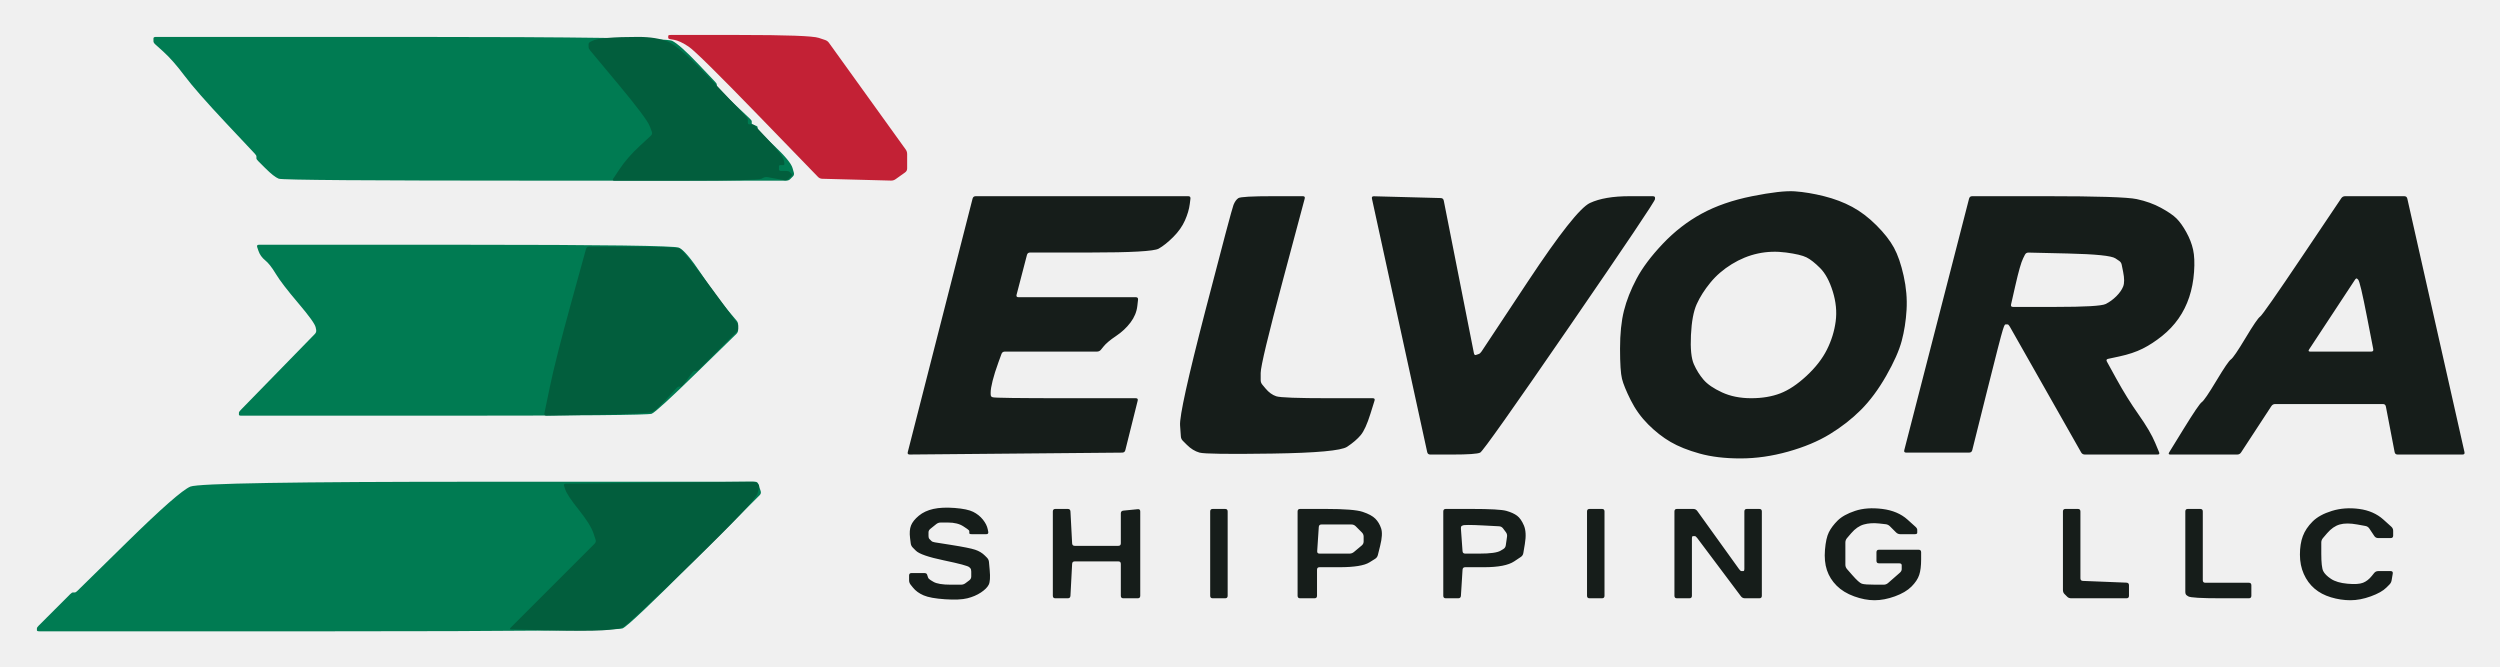
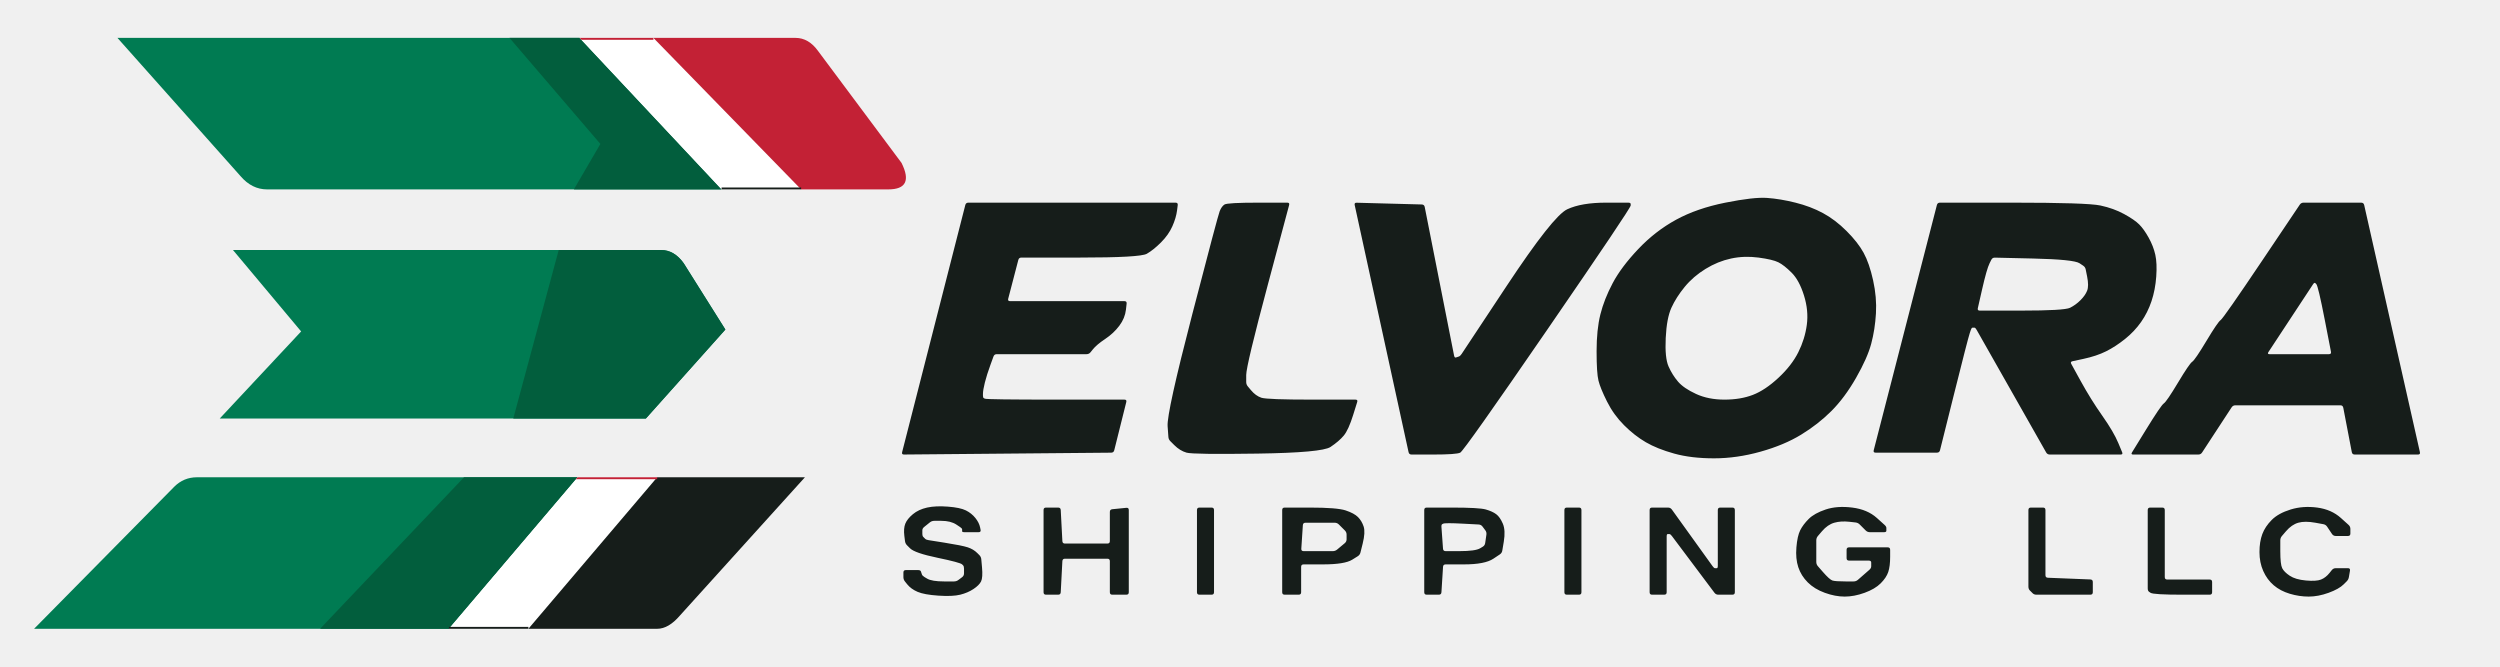
- <svg xmlns="http://www.w3.org/2000/svg" viewBox="244 268 1287 343" role="img" aria-label="Elvora Shipping LLC">
-   <path fill="#007B52" fill-rule="evenodd" d="M323.0,287.75 L323.00,287.75 Q323,287 324.30,287.00 L454.50,287.00 Q586,287 590.00,289.00 L590.00,289.00 Q594,291 603.50,301.00 L612.10,310.06 Q613,311 613.00,311.50 L613.00,312.50 Q613,313 613.95,313.89 L630.05,329.11 Q631,330 631.00,330.50 L631.00,331.50 Q631,332 631.75,332.25 L633.25,332.75 Q634,333 634.00,333.50 L634.00,334.50 Q634,335 634.95,335.89 L642.50,343.00 Q651,351 652.00,354.50 L652.64,356.75 Q653,358 652.25,358.75 L650.75,360.25 Q650,361 648.70,361.00 L520.00,361.00 Q390,361 387.50,360.00 L387.50,360.00 Q385,359 380.50,354.50 L376.92,350.92 Q376,350 376.00,349.50 L376.00,348.50 Q376,348 375.11,347.05 L360.50,331.50 Q345,315 339.00,307.00 L339.00,307.00 Q333,299 328.00,294.50 L323.97,290.87 Q323,290 323.00,289.25 Z M376.411,395.233 L376.41,395.23 Q376,394 377.30,394.00 L483.00,394.00 Q590,394 593.50,395.50 L593.50,395.50 Q597,397 605.00,409.00 L605.00,409.00 Q613,421 618.50,427.50 L623.16,433.01 Q624,434 624.00,435.25 L624.00,437.75 Q624,439 623.07,439.91 L603.00,459.50 Q582,480 579.50,481.00 L579.50,481.00 Q577,482 472.00,482.00 L368.30,482.00 Q367,482 367.00,481.50 L367.00,480.50 Q367,480 367.91,479.07 L406.09,439.93 Q407,439 406.75,437.75 L406.50,436.50 Q406,434 397.50,424.00 L397.50,424.00 Q389,414 386.00,409.00 L386.00,409.00 Q383,404 380.50,402.00 L380.50,402.00 Q378,400 377.00,397.00 Z M346.8,516.5 L342.00,518.50 Q348,516 491.00,516.00 L632.70,516.00 Q634,516 634.41,517.23 L635.59,520.77 Q636,522 635.08,522.92 L602.00,556.00 Q568,590 564.50,591.50 L564.50,591.50 Q561,593 412.00,593.00 L264.30,593.00 Q263,593 263.00,592.50 L263.00,591.50 Q263,591 263.92,590.08 L280.08,573.92 Q281,573 281.50,573.00 L282.50,573.00 Q283,573 283.93,572.09 L309.50,547.00 Q336,521 342.00,518.50 Z" />
-   <path fill="#025E3D" fill-rule="evenodd" d="M561.704,287.108 L557.00,287.50 Q563,287 572.50,287.00 L572.50,287.00 Q582,287 588.00,289.50 L588.00,289.50 Q594,292 611.50,310.50 L628.11,328.06 Q629,329 629.00,329.75 L629.00,331.25 Q629,332 629.75,332.00 L631.25,332.00 Q632,332 632.89,332.95 L639.50,340.00 Q647,348 647.50,350.50 L647.75,351.75 Q648,353 647.25,353.00 L645.75,353.00 Q645,353 645.00,353.75 L645.00,355.25 Q645,356 646.25,356.00 L648.75,356.00 Q650,356 650.50,356.50 L651.50,357.50 Q652,358 651.25,358.75 L649.75,360.25 Q649,361 647.72,360.77 L639.28,359.23 Q638,359 637.00,359.50 L636.00,360.00 Q634,361 596.50,361.00 L560.30,361.00 Q559,361 559.72,359.92 L563.00,355.00 Q567,349 573.50,343.00 L579.04,337.88 Q580,337 579.54,335.78 L578.50,333.00 Q577,329 562.00,311.00 L547.83,294.00 Q547,293 547.00,292.25 L547.00,290.75 Q547,290 548.00,289.50 L549.00,289.00 Q551,288 557.00,287.50 Z M545.654,396.253 L545.65,396.25 Q546,395 547.30,395.00 L569.00,395.00 Q592,395 594.00,396.00 L594.00,396.00 Q596,397 610.00,416.00 L623.23,433.95 Q624,435 624.00,435.75 L624.00,437.25 Q624,438 623.08,438.92 L603.92,458.08 Q603,459 602.50,459.00 L601.50,459.00 Q601,459 600.22,460.04 L595.78,465.96 Q595,467 594.50,467.00 L593.50,467.00 Q593,467 592.12,467.96 L587.50,473.00 Q582,479 580.00,480.00 L580.00,480.00 Q578,481 551.00,481.50 L525.30,481.98 Q524,482 524.26,480.73 L527.00,467.50 Q530,453 538.00,424.00 Z M623.7,516.014 L579.50,516.50 Q625,516 629.00,516.00 L631.70,516.00 Q633,516 633.50,516.50 L634.50,517.50 Q635,518 634.68,519.26 L634.00,522.00 Q633,526 600.00,558.00 L600.00,558.00 Q567,590 564.50,591.00 L564.50,591.00 Q562,592 554.00,592.50 L554.00,592.50 Q546,593 526.00,592.50 L507.30,592.03 Q506,592 506.92,591.08 L550.08,547.92 Q551,547 550.59,545.77 L549.50,542.50 Q548,538 542.00,530.50 L542.00,530.50 Q536,523 535.00,520.00 L534.41,518.23 Q534,517 535.30,516.99 Z" />
-   <path fill="#C32135" fill-rule="evenodd" d="M588.0,286.5 L588.00,286.50 Q588,286 589.30,286.00 L624.50,286.00 Q661,286 665.50,287.50 L668.77,288.59 Q670,289 670.76,290.06 L710.24,344.94 Q711,346 711.00,347.30 L711.00,354.70 Q711,356 709.94,356.76 L705.06,360.24 Q704,361 702.70,360.97 L667.30,360.03 Q666,360 665.10,359.07 L634.50,327.50 Q603,295 598.50,292.00 L598.50,292.00 Q594,289 591.00,288.50 L589.28,288.21 Q588,288 588.00,287.50 Z" />
+ <svg xmlns="http://www.w3.org/2000/svg" viewBox="235 262 1320 352" role="img" aria-label="Elvora Shipping LLC">
+   <g id="ribbon-top">
+     <path fill="#007B52" d="M297 282H541L616 362H376Q368 362 362 355Z" />
+     <path fill="#025E3D" d="M504 282H541L616 362H538L552 338Z" />
+     <path fill="#FFFFFF" d="M541 282H580L658 362H616Z" />
+     <path fill="#C32135" d="M580 282H655Q662 282 667 289L711 348Q718 362 704 362H658Z" />
+     <path fill="#C32135" d="M541 282H580V283H542Z" />
+     <path fill="#161D1A" d="M616 361H658V362H616Z" />
+   </g>
+   <g id="ribbon-middle">
+     <path fill="#007B52" d="M358 394H584Q591 394 596 401L618 436L576 483H351L394 437Z" />
+     <path fill="#025E3D" d="M530 394H584Q591 394 596 401L618 436L576 483H506Z" />
+   </g>
+   <g id="ribbon-bottom">
+     <path fill="#007B52" d="M339 514H540L472 594H253L327 519Q332 514 339 514Z" />
+     <path fill="#025E3D" d="M480 514H540L472 594H404Z" />
+     <path fill="#FFFFFF" d="M540 514H582L514 594H472Z" />
+     <path fill="#161D1A" d="M582 514H660L594 587Q588 594 582 594H514Z" />
+     <path fill="#C32135" d="M540 514H582V515H539Z" />
+     <path fill="#161D1A" d="M472 593H514V594H472Z" />
+   </g>
  <path fill="#161D1A" fill-rule="evenodd" d="M1159.725,366.255 L1146.00,369.00 Q1161,366 1168.00,366.50 L1168.00,366.50 Q1175,367 1183.00,369.00 L1183.00,369.00 Q1191,371 1197.50,374.50 L1197.50,374.50 Q1204,378 1210.00,384.00 L1210.00,384.00 Q1216,390 1219.00,395.50 L1219.00,395.50 Q1222,401 1224.00,410.00 L1224.00,410.00 Q1226,419 1225.50,427.50 L1225.50,427.50 Q1225,436 1223.00,443.50 L1223.00,443.50 Q1221,451 1215.00,461.50 L1215.00,461.50 Q1209,472 1202.00,479.00 L1202.00,479.00 Q1195,486 1186.00,491.50 L1186.00,491.50 Q1177,497 1164.50,500.50 L1164.50,500.50 Q1152,504 1140.00,504.00 L1140.00,504.00 Q1128,504 1119.00,501.50 L1119.00,501.50 Q1110,499 1104.00,495.50 L1104.00,495.50 Q1098,492 1092.50,486.50 L1092.50,486.50 Q1087,481 1083.50,474.00 L1083.50,474.00 Q1080,467 1079.00,463.00 L1079.00,463.00 Q1078,459 1078.00,447.50 L1078.00,447.50 Q1078,436 1080.00,428.00 L1080.00,428.00 Q1082,420 1086.50,411.50 L1086.50,411.50 Q1091,403 1100.00,393.50 L1100.00,393.50 Q1109,384 1120.00,378.00 L1120.00,378.00 Q1131,372 1146.00,369.00 Z M744.678,370.259 L744.68,370.26 Q745,369 746.30,369.00 L855.70,369.00 Q857,369 856.84,370.29 L856.50,373.00 Q856,377 854.00,381.50 L854.00,381.50 Q852,386 848.00,390.00 L848.00,390.00 Q844,394 840.50,396.00 L840.50,396.00 Q837,398 805.00,398.00 L774.30,398.00 Q773,398 772.67,399.26 L767.33,419.74 Q767,421 768.30,421.00 L828.70,421.00 Q830,421 829.86,422.29 L829.50,425.50 Q829,430 826.00,434.00 L826.00,434.00 Q823,438 818.50,441.00 L818.50,441.00 Q814,444 812.00,446.50 L810.81,447.98 Q810,449 808.70,449.00 L761.30,449.00 Q760,449 759.56,450.22 L758.00,454.50 Q756,460 755.00,464.00 L755.00,464.00 Q754,468 754.00,470.00 L754.00,471.00 Q754,472 754.50,472.25 L755.00,472.50 Q756,473 793.00,473.00 L828.70,473.00 Q830,473 829.68,474.26 L823.32,499.74 Q823,501 821.70,501.01 L712.30,501.99 Q711,502 711.32,500.74 Z M882.25,369.5 L881.50,370.00 Q883,369 899.50,369.00 L914.70,369.00 Q916,369 915.66,370.26 L904.50,412.00 Q893,455 893.00,460.00 L893.00,463.70 Q893,465 893.83,466.00 L895.50,468.00 Q898,471 901.00,472.00 L901.00,472.00 Q904,473 928.00,473.00 L950.70,473.00 Q952,473 951.61,474.24 L949.50,481.00 Q947,489 944.50,492.00 L944.50,492.00 Q942,495 937.50,498.00 L937.50,498.00 Q933,501 899.00,501.50 L899.00,501.50 Q865,502 861.50,501.00 L861.50,501.00 Q858,500 855.00,497.00 L852.92,494.92 Q852,494 851.91,492.70 L851.50,487.00 Q851,480 864.50,428.00 L864.50,428.00 Q878,376 879.00,373.50 L879.00,373.50 Q880,371 881.50,370.00 Z M950.277,370.27 L950.28,370.27 Q950,369 951.30,369.04 L985.70,369.96 Q987,370 987.25,371.28 L1002.75,449.72 Q1003,451 1003.75,450.75 L1005.25,450.25 Q1006,450 1006.72,448.92 L1030.50,413.00 Q1055,376 1062.50,372.50 L1062.50,372.50 Q1070,369 1083.00,369.00 L1094.70,369.00 Q1096,369 1096.00,369.75 L1096.00,370.50 Q1096,372 1052.00,436.00 L1052.00,436.00 Q1008,500 1006.00,501.00 L1006.00,501.00 Q1004,502 991.50,502.00 L980.30,502.00 Q979,502 978.72,500.73 Z M1257.676,370.259 L1257.68,370.26 Q1258,369 1259.30,369.00 L1297.50,369.00 Q1337,369 1344.00,370.50 L1344.00,370.50 Q1351,372 1356.50,375.00 L1356.50,375.00 Q1362,378 1364.50,380.50 L1364.50,380.50 Q1367,383 1369.50,387.50 L1369.50,387.50 Q1372,392 1373.00,396.50 L1373.00,396.50 Q1374,401 1373.50,408.00 L1373.50,408.00 Q1373,415 1371.00,421.00 L1371.00,421.00 Q1369,427 1365.50,432.00 L1365.50,432.00 Q1362,437 1357.00,441.00 L1357.00,441.00 Q1352,445 1347.00,447.50 L1347.00,447.50 Q1342,450 1335.00,451.50 L1329.27,452.73 Q1328,453 1328.63,454.14 L1333.50,463.00 Q1339,473 1345.00,481.50 L1345.00,481.50 Q1351,490 1353.50,496.00 L1355.50,500.80 Q1356,502 1354.70,502.00 L1317.30,502.00 Q1316,502 1315.36,500.87 L1278.64,436.13 Q1278,435 1277.50,435.00 L1276.50,435.00 Q1276,435 1275.59,436.23 L1275.00,438.00 Q1274,441 1266.50,471.00 L1259.32,499.74 Q1259,501 1257.70,501.00 L1225.30,501.00 Q1224,501 1224.32,499.74 Z M1449.275,370.079 L1449.27,370.08 Q1450,369 1451.30,369.00 L1481.70,369.00 Q1483,369 1483.29,370.27 L1512.71,500.73 Q1513,502 1511.70,502.00 L1478.30,502.00 Q1477,502 1476.75,500.72 L1472.25,477.28 Q1472,476 1470.70,476.00 L1415.30,476.00 Q1414,476 1413.29,477.09 L1397.71,500.91 Q1397,502 1395.70,502.00 L1361.30,502.00 Q1360,502 1360.68,500.89 L1368.00,489.00 Q1376,476 1377.50,475.00 L1377.50,475.00 Q1379,474 1385.00,464.00 L1385.00,464.00 Q1391,454 1392.50,453.00 L1392.50,453.00 Q1394,452 1400.00,442.00 L1400.00,442.00 Q1406,432 1407.50,431.00 L1407.50,431.00 Q1409,430 1429.50,399.50 Z M1157.289,397.172 L1163.50,398.00 Q1156,397 1149.00,398.50 L1149.00,398.50 Q1142,400 1135.50,404.00 L1135.50,404.00 Q1129,408 1124.50,413.50 L1124.50,413.50 Q1120,419 1117.50,424.50 L1117.50,424.50 Q1115,430 1114.50,440.50 L1114.50,440.50 Q1114,451 1116.00,455.50 L1116.00,455.50 Q1118,460 1121.00,463.50 L1121.00,463.50 Q1124,467 1130.50,470.00 L1130.50,470.00 Q1137,473 1145.50,473.00 L1145.50,473.00 Q1154,473 1160.50,470.50 L1160.50,470.50 Q1167,468 1174.00,461.50 L1174.00,461.50 Q1181,455 1184.50,448.00 L1184.50,448.00 Q1188,441 1189.00,433.50 L1189.00,433.50 Q1190,426 1187.50,418.00 L1187.50,418.00 Q1185,410 1181.00,406.00 L1181.00,406.00 Q1177,402 1174.00,400.50 L1174.00,400.50 Q1171,399 1163.50,398.00 Z M1288.3,398.03 L1288.30,398.03 Q1287,398 1286.42,399.16 L1285.50,401.00 Q1284,404 1281.50,415.00 L1279.29,424.73 Q1279,426 1280.30,426.00 L1302.00,426.00 Q1325,426 1328.00,424.50 L1328.00,424.50 Q1331,423 1333.50,420.50 L1333.50,420.50 Q1336,418 1337.00,415.50 L1337.00,415.50 Q1338,413 1337.00,408.00 L1336.25,404.27 Q1336,403 1334.92,402.28 L1333.00,401.00 Q1330,399 1308.50,398.50 Z M1457.5,411.5 L1457.50,411.50 Q1457,411 1456.29,412.09 L1432.71,447.91 Q1432,449 1433.30,449.00 L1464.70,449.00 Q1466,449 1465.75,447.72 L1462.50,431.00 Q1459,413 1458.00,412.00 Z M727.731,529.282 L724.50,530.00 Q729,529 735.50,529.50 L735.50,529.50 Q742,530 745.00,531.50 L745.00,531.50 Q748,533 750.00,535.50 L750.00,535.50 Q752,538 752.50,540.50 L752.75,541.75 Q753,543 751.70,543.00 L744.30,543.00 Q743,543 743.00,542.50 L743.00,541.50 Q743,541 741.92,540.28 L740.00,539.00 Q737,537 732.00,537.00 L728.30,537.00 Q727,537 725.98,537.81 L723.02,540.19 Q722,541 722.00,542.00 L722.00,544.00 Q722,545 722.50,545.50 L723.50,546.50 Q724,547 725.28,547.20 L733.50,548.50 Q743,550 746.00,551.00 L746.00,551.00 Q749,552 751.00,554.00 L752.08,555.08 Q753,556 753.12,557.29 L753.50,561.50 Q754,567 753.00,569.00 L753.00,569.00 Q752,571 749.00,573.00 L749.00,573.00 Q746,575 742.00,576.00 L742.00,576.00 Q738,577 730.50,576.50 L730.50,576.50 Q723,576 719.50,574.50 L719.50,574.50 Q716,573 714.00,570.50 L712.81,569.02 Q712,568 712.00,566.75 L712.00,564.25 Q712,563 713.30,563.00 L719.70,563.00 Q721,563 721.25,563.75 L721.75,565.25 Q722,566 723.11,566.67 L724.50,567.50 Q727,569 733.50,569.00 L738.70,569.00 Q740,569 741.00,568.25 L743.00,566.75 Q744,566 744.00,564.75 L744.00,562.25 Q744,561 743.50,560.50 L743.00,560.00 Q742,559 730.00,556.50 L730.00,556.50 Q718,554 715.50,551.50 L713.92,549.92 Q713,549 712.84,547.71 L712.50,545.00 Q712,541 713.00,538.50 L713.00,538.50 Q714,536 717.00,533.50 L717.00,533.50 Q720,531 724.50,530.00 Z M1203.767,529.411 L1199.00,531.00 Q1205,529 1213.00,530.00 L1213.00,530.00 Q1221,531 1226.00,535.50 L1230.03,539.13 Q1231,540 1231.00,540.75 L1231.00,542.25 Q1231,543 1229.70,543.00 L1222.30,543.00 Q1221,543 1220.08,542.08 L1216.92,538.92 Q1216,538 1214.71,537.86 L1211.50,537.50 Q1207,537 1203.50,538.00 L1203.50,538.00 Q1200,539 1197.00,542.50 L1194.85,545.01 Q1194,546 1194.00,547.30 L1194.00,558.70 Q1194,560 1194.86,560.98 L1197.50,564.00 Q1201,568 1202.50,568.50 L1202.50,568.50 Q1204,569 1209.50,569.00 L1213.70,569.00 Q1215,569 1215.98,568.14 L1222.02,562.86 Q1223,562 1223.00,561.00 L1223.00,559.00 Q1223,558 1221.70,558.00 L1211.30,558.00 Q1210,558 1210.00,556.70 L1210.00,552.30 Q1210,551 1211.30,551.00 L1231.70,551.00 Q1233,551 1233.00,552.30 L1233.00,556.00 Q1233,561 1232.00,564.00 L1232.00,564.00 Q1231,567 1228.00,570.00 L1228.00,570.00 Q1225,573 1219.50,575.00 L1219.50,575.00 Q1214,577 1209.00,577.00 L1209.00,577.00 Q1204,577 1198.50,575.00 L1198.50,575.00 Q1193,573 1189.50,569.50 L1189.50,569.50 Q1186,566 1184.50,561.50 L1184.50,561.50 Q1183,557 1183.50,551.00 L1183.50,551.00 Q1184,545 1185.50,542.00 L1185.50,542.00 Q1187,539 1190.00,536.00 L1190.00,536.00 Q1193,533 1199.00,531.00 Z M1449.757,529.382 L1444.50,531.00 Q1451,529 1458.50,530.00 L1458.50,530.00 Q1466,531 1471.00,535.50 L1475.03,539.13 Q1476,540 1476.00,541.25 L1476.00,543.75 Q1476,545 1474.70,545.00 L1468.30,545.00 Q1467,545 1466.28,543.92 L1463.72,540.08 Q1463,539 1461.72,538.77 L1457.50,538.00 Q1452,537 1448.50,538.00 L1448.50,538.00 Q1445,539 1442.00,542.50 L1439.85,545.01 Q1439,546 1439.00,547.30 L1439.00,553.00 Q1439,560 1440.00,562.00 L1440.00,562.00 Q1441,564 1444.00,566.00 L1444.00,566.00 Q1447,568 1452.50,568.50 L1452.50,568.50 Q1458,569 1460.50,568.00 L1460.50,568.00 Q1463,567 1465.00,564.50 L1466.19,563.02 Q1467,562 1468.30,562.00 L1474.70,562.00 Q1476,562 1475.79,563.28 L1475.21,566.72 Q1475,568 1474.08,568.92 L1472.50,570.50 Q1470,573 1464.50,575.00 L1464.50,575.00 Q1459,577 1454.00,577.00 L1454.00,577.00 Q1449,577 1444.00,575.50 L1444.00,575.50 Q1439,574 1435.50,571.00 L1435.50,571.00 Q1432,568 1430.00,563.50 L1430.00,563.50 Q1428,559 1428.00,553.50 L1428.00,553.50 Q1428,548 1429.50,544.00 L1429.50,544.00 Q1431,540 1434.50,536.50 L1434.50,536.50 Q1438,533 1444.50,531.00 Z M786.0,531.3 L786.00,531.30 Q786,530 787.30,530.00 L793.70,530.00 Q795,530 795.07,531.30 L795.93,547.70 Q796,549 797.30,549.00 L819.70,549.00 Q821,549 821.00,547.70 L821.00,532.30 Q821,531 822.29,530.87 L829.71,530.13 Q831,530 831.00,531.30 L831.00,574.70 Q831,576 829.70,576.00 L822.30,576.00 Q821,576 821.00,574.70 L821.00,558.30 Q821,557 819.70,557.00 L797.30,557.00 Q796,557 795.93,558.30 L795.07,574.70 Q795,576 793.70,576.00 L787.30,576.00 Q786,576 786.00,574.70 Z M867.0,531.3 L867.00,531.30 Q867,530 868.30,530.00 L874.70,530.00 Q876,530 876.00,531.30 L876.00,574.70 Q876,576 874.70,576.00 L868.30,576.00 Q867,576 867.00,574.70 Z M912.0,531.3 L912.00,531.30 Q912,530 913.30,530.00 L926.50,530.00 Q941,530 945.50,531.50 L945.50,531.50 Q950,533 952.00,535.00 L952.00,535.00 Q954,537 955.00,540.00 L955.00,540.00 Q956,543 954.50,549.00 L953.32,553.74 Q953,555 951.90,555.69 L949.00,557.50 Q945,560 933.50,560.00 L923.30,560.00 Q922,560 922.00,561.30 L922.00,574.70 Q922,576 920.70,576.00 L913.30,576.00 Q912,576 912.00,574.70 Z M987.0,531.3 L987.00,531.30 Q987,530 988.30,530.00 L1001.50,530.00 Q1016,530 1019.50,531.00 L1019.50,531.00 Q1023,532 1025.00,533.50 L1025.00,533.50 Q1027,535 1028.50,538.50 L1028.50,538.50 Q1030,542 1029.00,548.00 L1028.21,552.72 Q1028,554 1026.92,554.72 L1023.50,557.00 Q1019,560 1008.00,560.00 L998.30,560.00 Q997,560 996.92,561.30 L996.08,574.70 Q996,576 994.70,576.00 L988.30,576.00 Q987,576 987.00,574.70 Z M1061.0,531.3 L1061.00,531.30 Q1061,530 1062.30,530.00 L1068.70,530.00 Q1070,530 1070.00,531.30 L1070.00,574.70 Q1070,576 1068.70,576.00 L1062.30,576.00 Q1061,576 1061.00,574.70 Z M1106.0,531.3 L1106.00,531.30 Q1106,530 1107.30,530.00 L1115.70,530.00 Q1117,530 1117.76,531.06 L1139.24,560.94 Q1140,562 1140.50,562.00 L1141.50,562.00 Q1142,562 1142.00,560.70 L1142.00,531.30 Q1142,530 1143.30,530.00 L1149.70,530.00 Q1151,530 1151.00,531.30 L1151.00,574.70 Q1151,576 1149.70,576.00 L1142.30,576.00 Q1141,576 1140.22,574.96 L1117.78,545.04 Q1117,544 1116.50,544.00 L1115.50,544.00 Q1115,544 1115.00,545.30 L1115.00,574.70 Q1115,576 1113.70,576.00 L1107.30,576.00 Q1106,576 1106.00,574.70 Z M1306.0,531.3 L1306.00,531.30 Q1306,530 1307.30,530.00 L1313.70,530.00 Q1315,530 1315.00,531.30 L1315.00,565.70 Q1315,567 1316.30,567.05 L1338.70,567.95 Q1340,568 1340.00,569.30 L1340.00,574.70 Q1340,576 1338.70,576.00 L1310.30,576.00 Q1309,576 1308.25,575.25 L1306.75,573.75 Q1306,573 1306.00,571.70 Z M1369.0,531.3 L1369.00,531.30 Q1369,530 1370.30,530.00 L1376.70,530.00 Q1378,530 1378.00,531.30 L1378.00,566.70 Q1378,568 1379.30,568.00 L1401.70,568.00 Q1403,568 1403.00,569.30 L1403.00,574.70 Q1403,576 1401.70,576.00 L1387.50,576.00 Q1372,576 1370.50,575.00 L1369.75,574.50 Q1369,574 1369.00,572.70 Z M924.3,538.0 L924.30,538.00 Q923,538 922.91,539.30 L922.09,551.70 Q922,553 923.30,553.00 L938.70,553.00 Q940,553 941.00,552.17 L945.00,548.83 Q946,548 946.00,546.75 L946.00,544.25 Q946,543 945.08,542.08 L941.92,538.92 Q941,538 939.70,538.00 Z M999.298,538.068 L1007.50,538.50 Q998,538 997.00,538.50 L996.50,538.75 Q996,539 996.09,540.30 L996.91,551.70 Q997,553 998.30,553.00 L1005.50,553.00 Q1014,553 1016.50,551.50 L1017.89,550.67 Q1019,550 1019.18,548.71 L1019.82,544.29 Q1020,543 1019.25,542.00 L1017.75,540.00 Q1017,539 1015.70,538.93 Z" />
</svg>
